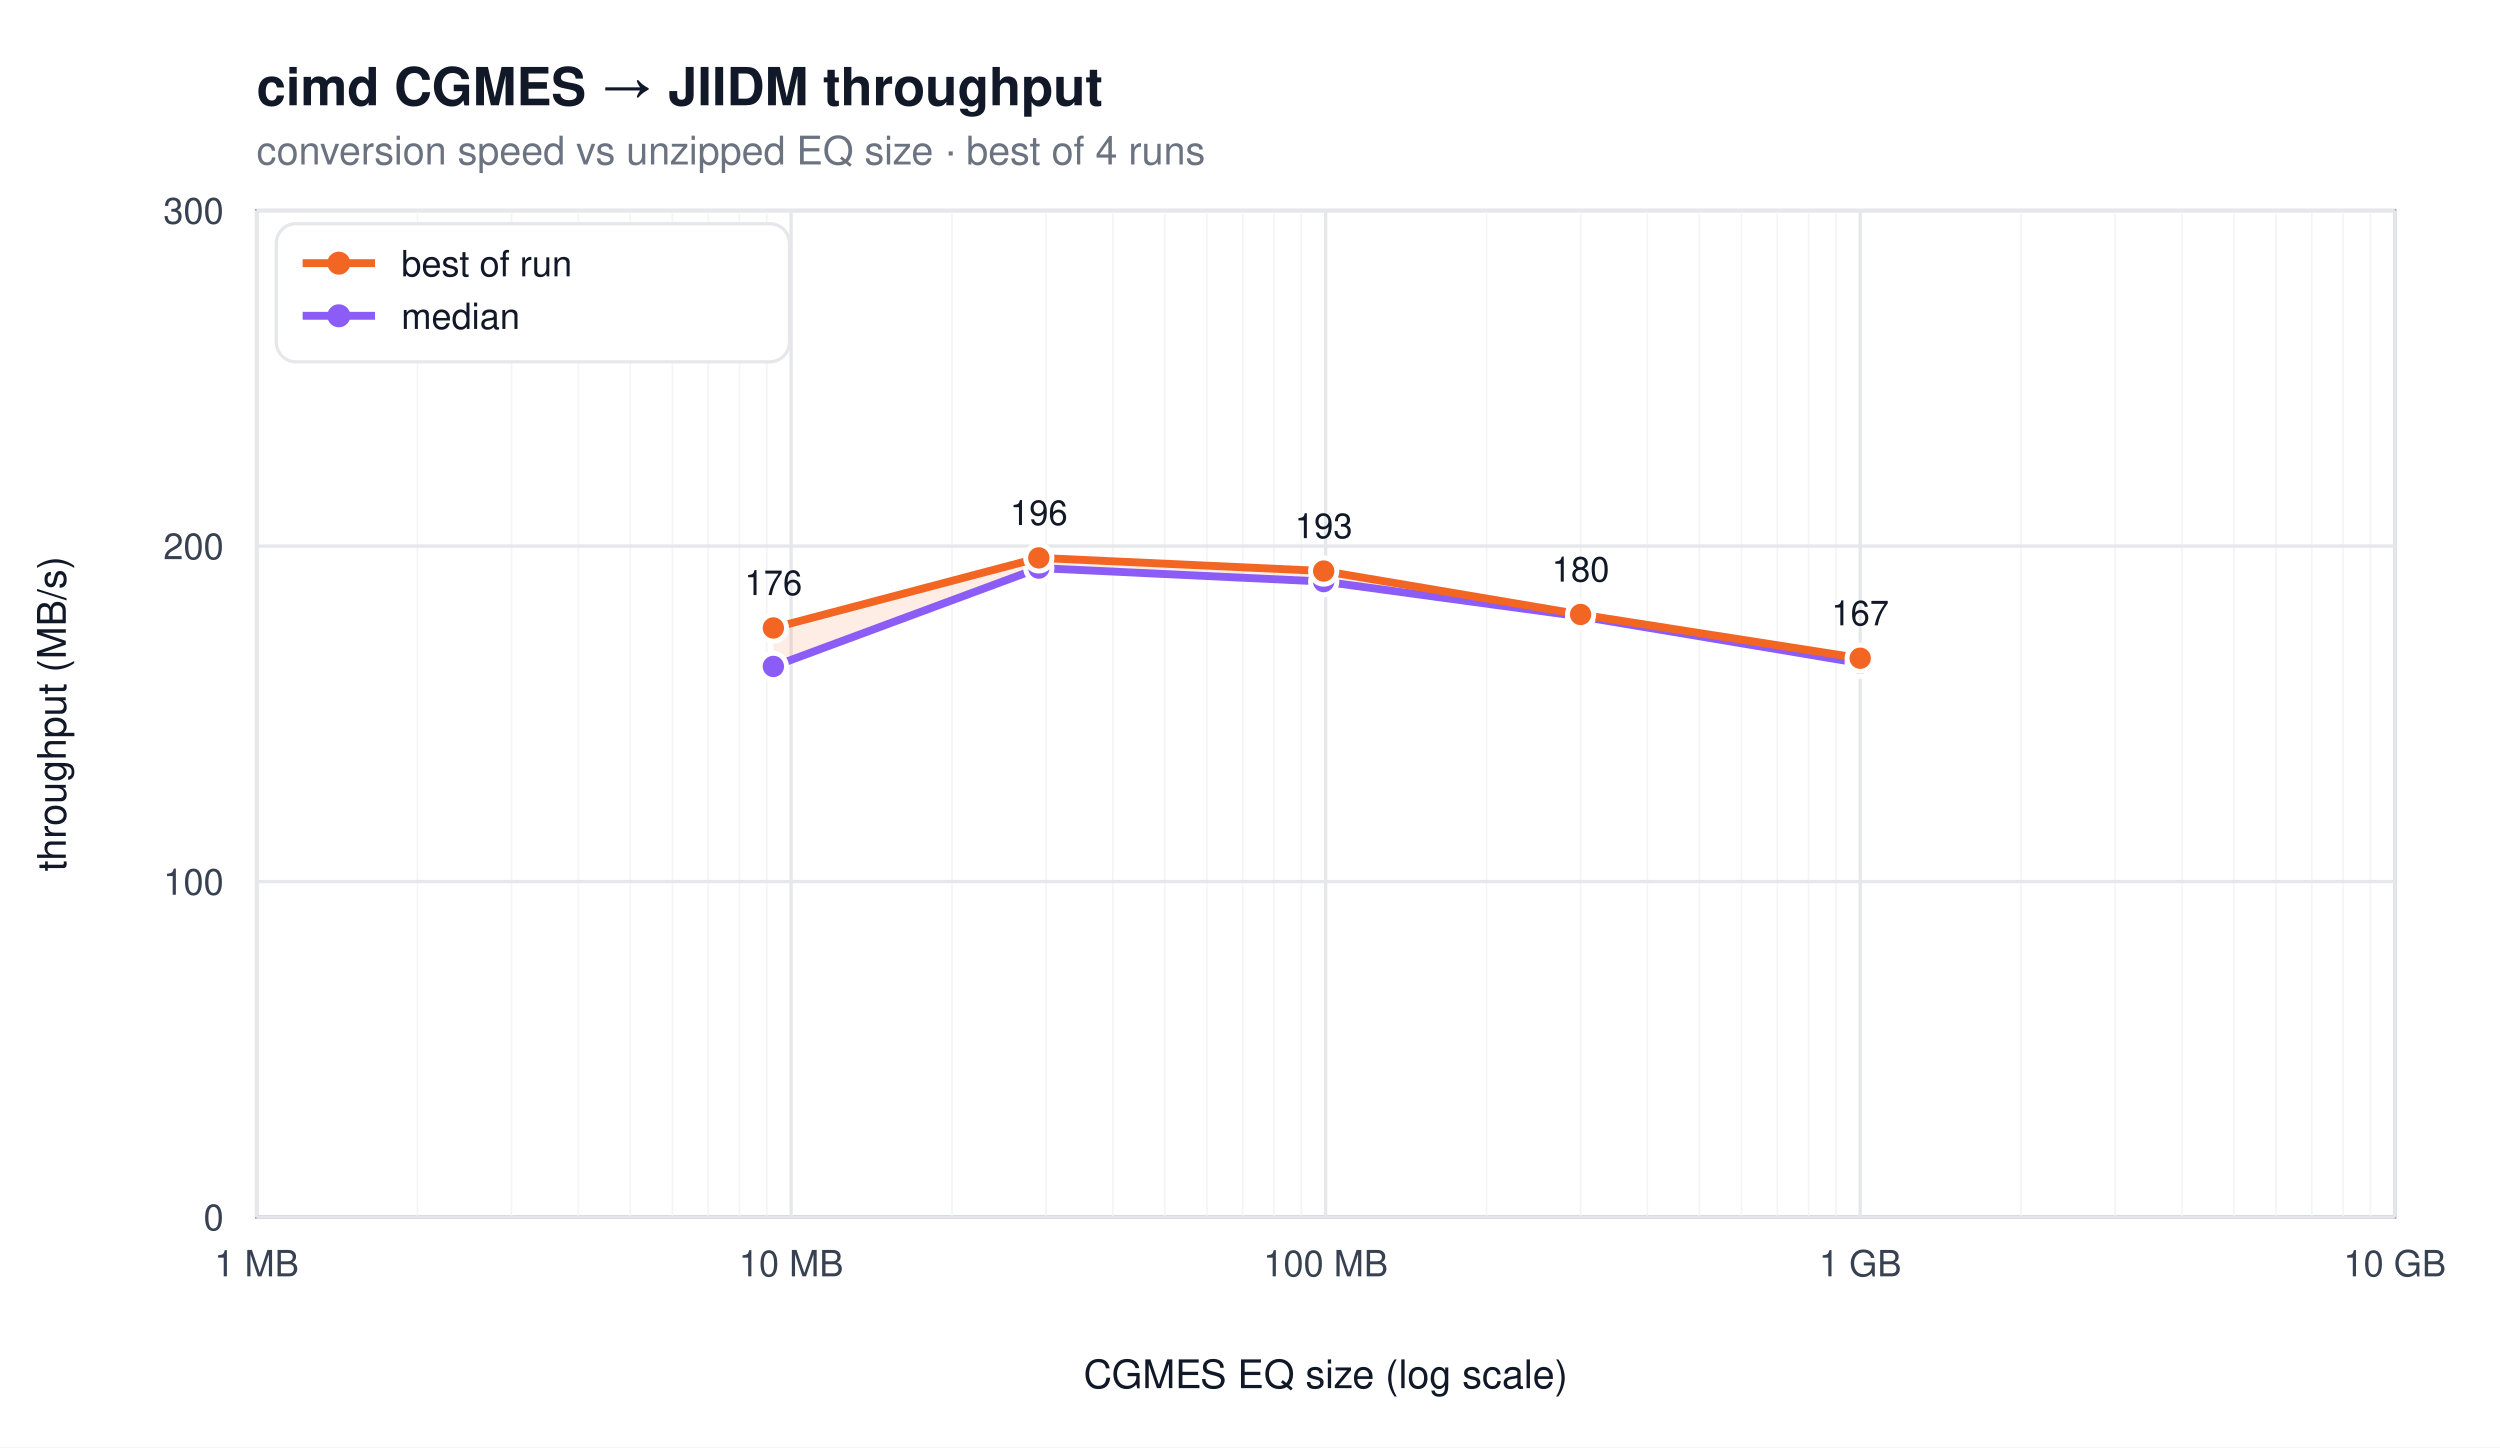
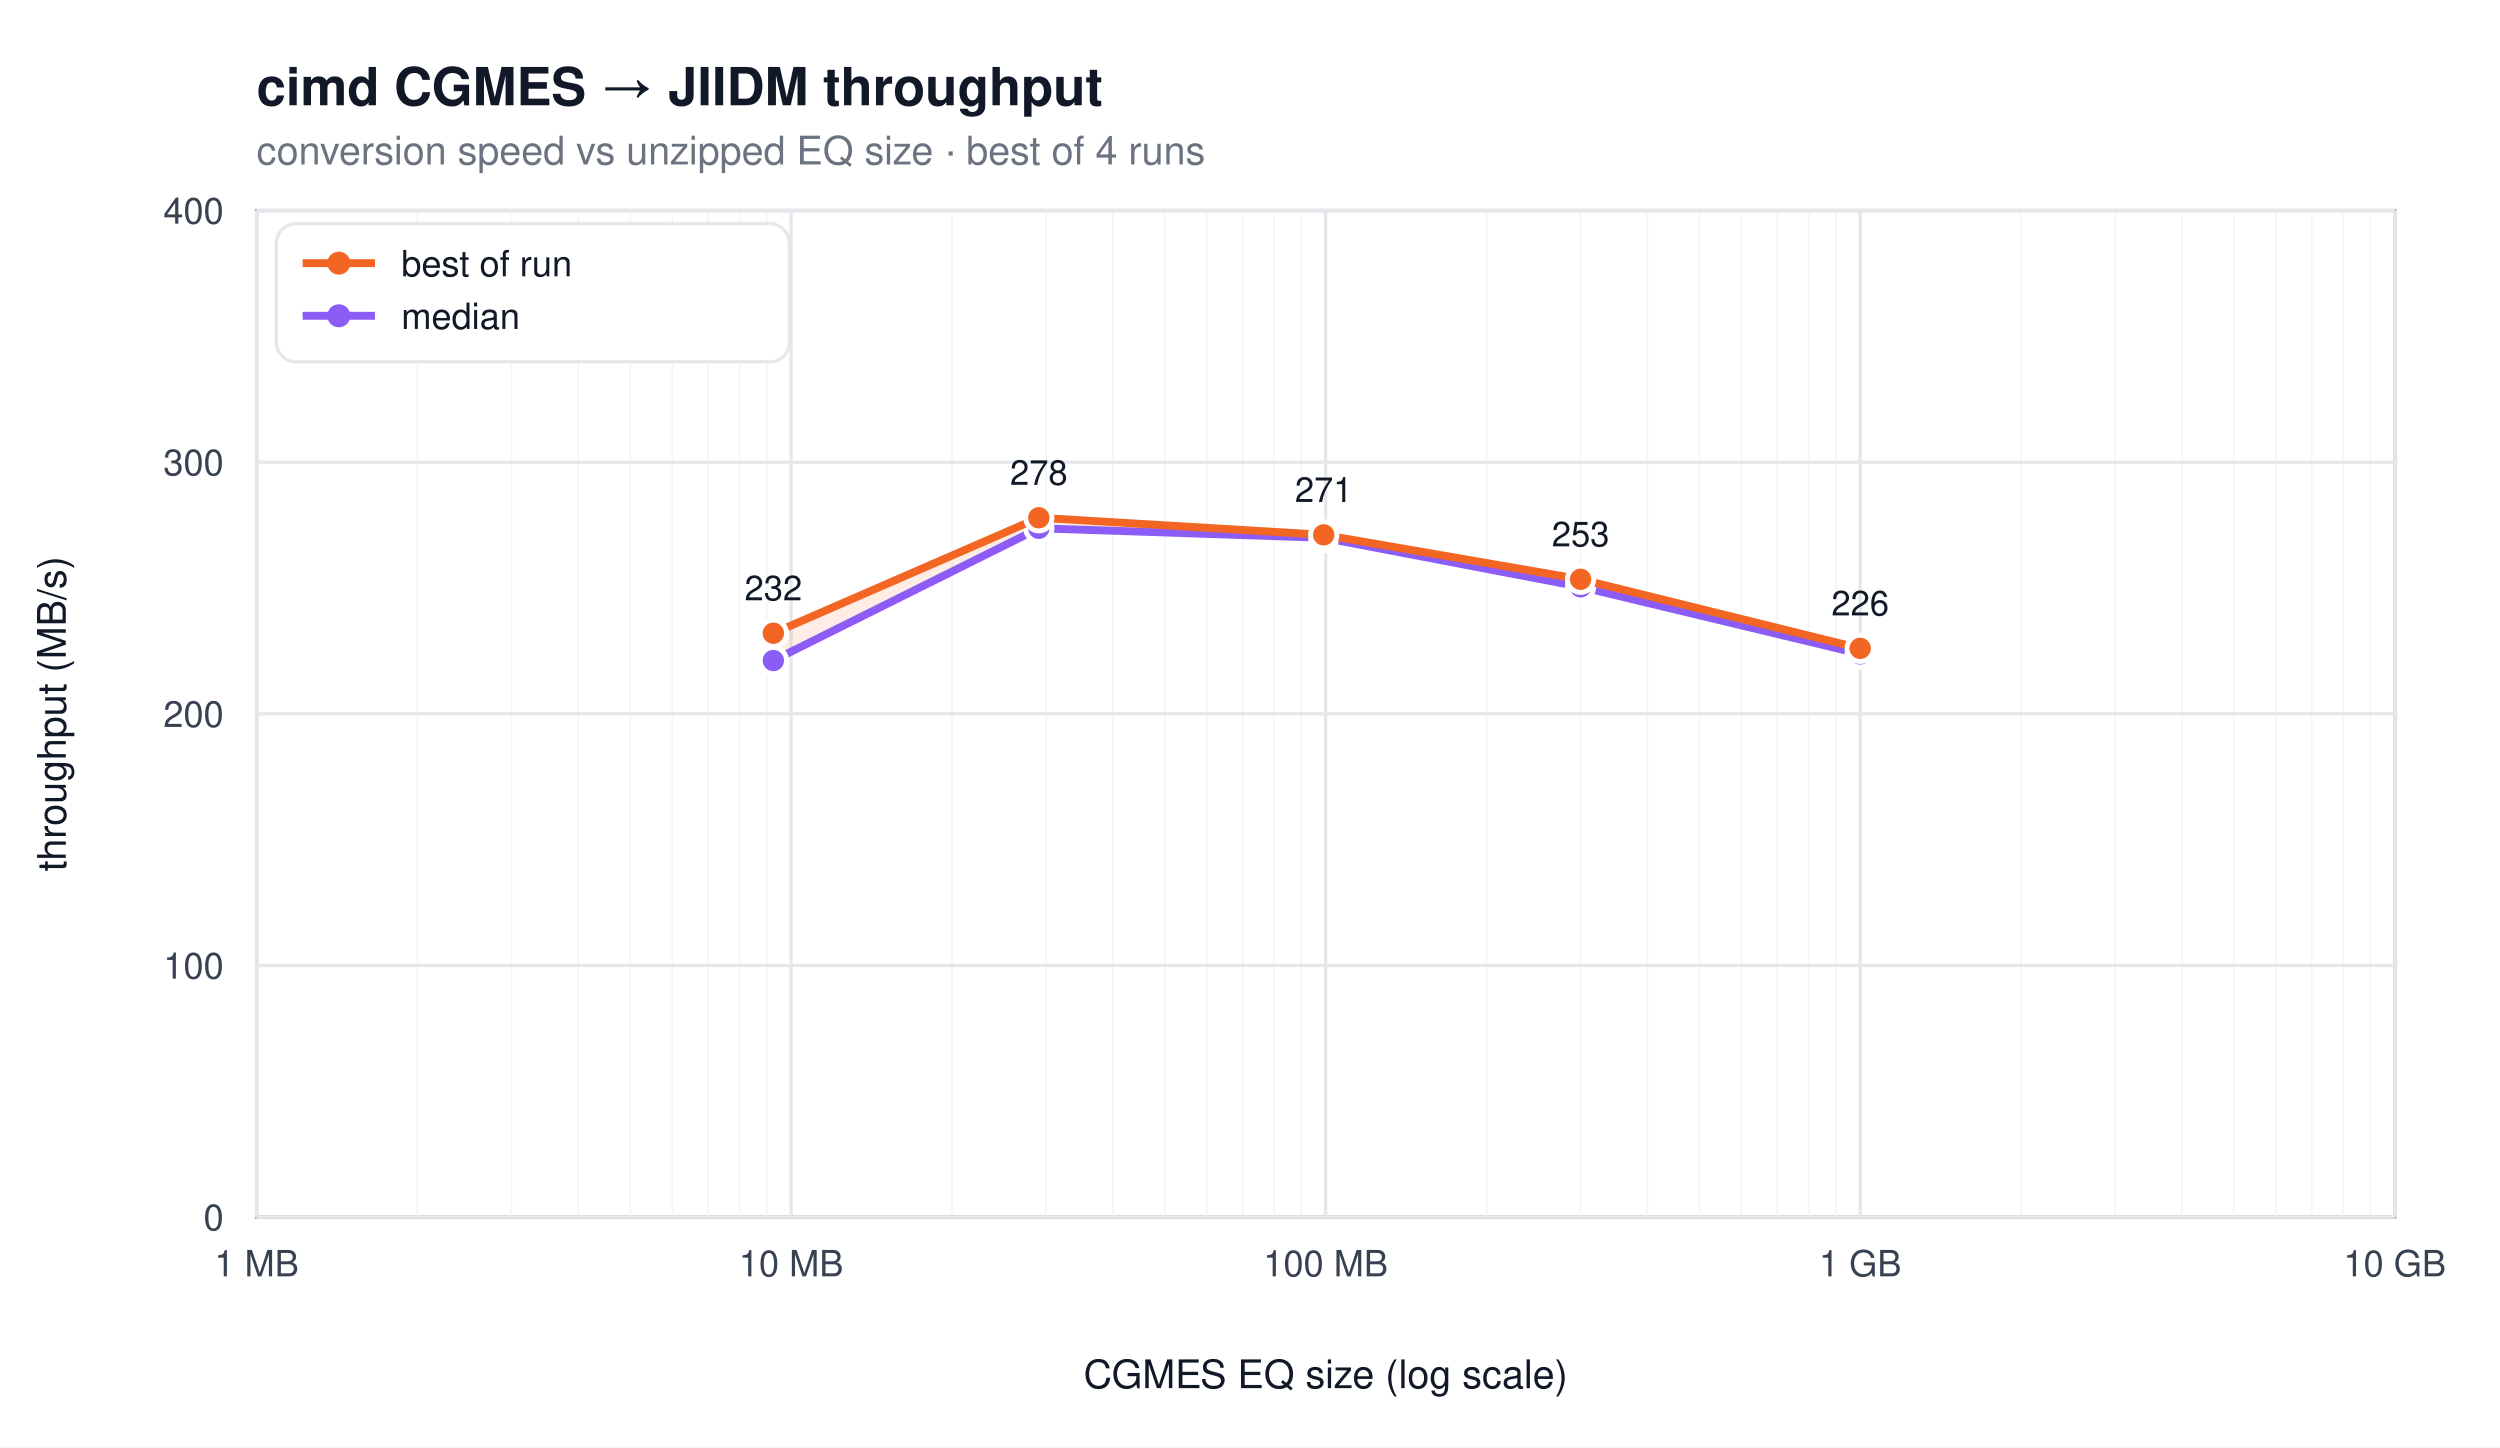
<svg xmlns="http://www.w3.org/2000/svg" viewBox="0 0 760 440" font-family="-apple-system, BlinkMacSystemFont, 'Segoe UI', Helvetica, Arial, sans-serif">
  <rect width="760" height="440" fill="#FFFFFF" />
  <text x="78" y="32" font-size="16" font-weight="600" fill="#111827">cimd CGMES → JIIDM throughput</text>
  <text x="78" y="50" font-size="12" fill="#6B7280">conversion speed vs unzipped EQ size · best of 4 runs</text>
  <rect x="78" y="64" width="650" height="306" fill="none" stroke="#9CA3AF" stroke-width="1" />
  <line x1="78.0" y1="64" x2="78.0" y2="370" stroke="#E5E7EB" stroke-width="1" />
  <text x="78.0" y="388" text-anchor="middle" font-size="11" fill="#374151">1 MB</text>
  <line x1="126.9" y1="64" x2="126.9" y2="370" stroke="#F3F4F6" stroke-width="0.5" />
  <line x1="155.5" y1="64" x2="155.5" y2="370" stroke="#F3F4F6" stroke-width="0.5" />
  <line x1="175.8" y1="64" x2="175.8" y2="370" stroke="#F3F4F6" stroke-width="0.5" />
  <line x1="191.6" y1="64" x2="191.6" y2="370" stroke="#F3F4F6" stroke-width="0.5" />
  <line x1="204.4" y1="64" x2="204.4" y2="370" stroke="#F3F4F6" stroke-width="0.5" />
  <line x1="215.3" y1="64" x2="215.3" y2="370" stroke="#F3F4F6" stroke-width="0.5" />
  <line x1="224.8" y1="64" x2="224.8" y2="370" stroke="#F3F4F6" stroke-width="0.5" />
  <line x1="233.1" y1="64" x2="233.1" y2="370" stroke="#F3F4F6" stroke-width="0.5" />
  <line x1="240.5" y1="64" x2="240.5" y2="370" stroke="#E5E7EB" stroke-width="1" />
  <text x="240.5" y="388" text-anchor="middle" font-size="11" fill="#374151">10 MB</text>
  <line x1="289.4" y1="64" x2="289.4" y2="370" stroke="#F3F4F6" stroke-width="0.5" />
  <line x1="318.0" y1="64" x2="318.0" y2="370" stroke="#F3F4F6" stroke-width="0.5" />
  <line x1="338.3" y1="64" x2="338.3" y2="370" stroke="#F3F4F6" stroke-width="0.5" />
  <line x1="354.1" y1="64" x2="354.1" y2="370" stroke="#F3F4F6" stroke-width="0.5" />
  <line x1="366.9" y1="64" x2="366.9" y2="370" stroke="#F3F4F6" stroke-width="0.5" />
  <line x1="377.8" y1="64" x2="377.8" y2="370" stroke="#F3F4F6" stroke-width="0.5" />
  <line x1="387.3" y1="64" x2="387.3" y2="370" stroke="#F3F4F6" stroke-width="0.5" />
  <line x1="395.6" y1="64" x2="395.6" y2="370" stroke="#F3F4F6" stroke-width="0.5" />
  <line x1="403.0" y1="64" x2="403.0" y2="370" stroke="#E5E7EB" stroke-width="1" />
  <text x="403.0" y="388" text-anchor="middle" font-size="11" fill="#374151">100 MB</text>
  <line x1="451.9" y1="64" x2="451.9" y2="370" stroke="#F3F4F6" stroke-width="0.5" />
  <line x1="480.5" y1="64" x2="480.5" y2="370" stroke="#F3F4F6" stroke-width="0.5" />
  <line x1="500.8" y1="64" x2="500.8" y2="370" stroke="#F3F4F6" stroke-width="0.5" />
  <line x1="516.6" y1="64" x2="516.6" y2="370" stroke="#F3F4F6" stroke-width="0.5" />
  <line x1="529.4" y1="64" x2="529.4" y2="370" stroke="#F3F4F6" stroke-width="0.5" />
  <line x1="540.3" y1="64" x2="540.3" y2="370" stroke="#F3F4F6" stroke-width="0.5" />
  <line x1="549.8" y1="64" x2="549.8" y2="370" stroke="#F3F4F6" stroke-width="0.5" />
  <line x1="558.1" y1="64" x2="558.1" y2="370" stroke="#F3F4F6" stroke-width="0.5" />
  <line x1="565.5" y1="64" x2="565.5" y2="370" stroke="#E5E7EB" stroke-width="1" />
  <text x="565.5" y="388" text-anchor="middle" font-size="11" fill="#374151">1 GB</text>
  <line x1="614.4" y1="64" x2="614.4" y2="370" stroke="#F3F4F6" stroke-width="0.5" />
  <line x1="643.0" y1="64" x2="643.0" y2="370" stroke="#F3F4F6" stroke-width="0.5" />
  <line x1="663.3" y1="64" x2="663.3" y2="370" stroke="#F3F4F6" stroke-width="0.5" />
  <line x1="679.1" y1="64" x2="679.1" y2="370" stroke="#F3F4F6" stroke-width="0.5" />
  <line x1="691.9" y1="64" x2="691.9" y2="370" stroke="#F3F4F6" stroke-width="0.5" />
  <line x1="702.8" y1="64" x2="702.8" y2="370" stroke="#F3F4F6" stroke-width="0.5" />
  <line x1="712.3" y1="64" x2="712.3" y2="370" stroke="#F3F4F6" stroke-width="0.5" />
  <line x1="720.6" y1="64" x2="720.6" y2="370" stroke="#F3F4F6" stroke-width="0.5" />
  <line x1="728.0" y1="64" x2="728.0" y2="370" stroke="#E5E7EB" stroke-width="1" />
  <text x="728.0" y="388" text-anchor="middle" font-size="11" fill="#374151">10 GB</text>
  <line x1="78" y1="370.0" x2="728" y2="370.0" stroke="#E5E7EB" stroke-width="1" />
  <text x="68" y="374.0" text-anchor="end" font-size="11" fill="#374151">0</text>
-   <line x1="78" y1="268.0" x2="728" y2="268.0" stroke="#E5E7EB" stroke-width="1" />
-   <text x="68" y="272.0" text-anchor="end" font-size="11" fill="#374151">100</text>
-   <line x1="78" y1="166.0" x2="728" y2="166.0" stroke="#E5E7EB" stroke-width="1" />
-   <text x="68" y="170.0" text-anchor="end" font-size="11" fill="#374151">200</text>
+   <line x1="78" y1="293.5" x2="728" y2="293.5" stroke="#E5E7EB" stroke-width="1" />
+   <text x="68" y="297.5" text-anchor="end" font-size="11" fill="#374151">100</text>
+   <line x1="78" y1="217.0" x2="728" y2="217.0" stroke="#E5E7EB" stroke-width="1" />
+   <text x="68" y="221.0" text-anchor="end" font-size="11" fill="#374151">200</text>
+   <line x1="78" y1="140.5" x2="728" y2="140.5" stroke="#E5E7EB" stroke-width="1" />
+   <text x="68" y="144.5" text-anchor="end" font-size="11" fill="#374151">300</text>
  <line x1="78" y1="64.0" x2="728" y2="64.0" stroke="#E5E7EB" stroke-width="1" />
-   <text x="68" y="68.0" text-anchor="end" font-size="11" fill="#374151">300</text>
+   <text x="68" y="68.0" text-anchor="end" font-size="11" fill="#374151">400</text>
  <text x="403" y="422" text-anchor="middle" font-size="12" fill="#111827">CGMES EQ size (log scale)</text>
  <text x="20" y="217" text-anchor="middle" font-size="12" fill="#111827" transform="rotate(-90 20 217)">throughput (MB/s)</text>
-   <polygon points="235.1,190.9 315.8,169.6 402.4,173.6 480.5,186.8 565.5,200.1 565.5,201.6 480.5,187.4 402.4,176.8 315.8,172.7 235.1,202.6" fill="#F26522" fill-opacity="0.12" stroke="none" />
-   <polyline points="235.1,202.6 315.8,172.7 402.4,176.8 480.5,187.4 565.5,201.6" fill="none" stroke="#8B5CF6" stroke-width="2.4" stroke-linejoin="round" stroke-linecap="round" />
-   <circle cx="235.1" cy="202.6" r="4" fill="#8B5CF6" stroke="#FFFFFF" stroke-width="1.5" />
-   <circle cx="315.8" cy="172.7" r="4" fill="#8B5CF6" stroke="#FFFFFF" stroke-width="1.5" />
-   <circle cx="402.4" cy="176.8" r="4" fill="#8B5CF6" stroke="#FFFFFF" stroke-width="1.5" />
-   <circle cx="480.5" cy="187.4" r="4" fill="#8B5CF6" stroke="#FFFFFF" stroke-width="1.5" />
-   <circle cx="565.5" cy="201.6" r="4" fill="#8B5CF6" stroke="#FFFFFF" stroke-width="1.5" />
-   <polyline points="235.1,190.9 315.8,169.6 402.4,173.6 480.5,186.8 565.5,200.1" fill="none" stroke="#F26522" stroke-width="2.4" stroke-linejoin="round" stroke-linecap="round" />
-   <circle cx="235.1" cy="190.9" r="4" fill="#F26522" stroke="#FFFFFF" stroke-width="1.5" />
-   <circle cx="315.8" cy="169.6" r="4" fill="#F26522" stroke="#FFFFFF" stroke-width="1.5" />
-   <circle cx="402.4" cy="173.6" r="4" fill="#F26522" stroke="#FFFFFF" stroke-width="1.5" />
-   <circle cx="480.5" cy="186.8" r="4" fill="#F26522" stroke="#FFFFFF" stroke-width="1.5" />
-   <circle cx="565.5" cy="200.1" r="4" fill="#F26522" stroke="#FFFFFF" stroke-width="1.5" />
-   <text x="235.1" y="180.9" text-anchor="middle" font-size="10.5" fill="#111827" font-weight="500">176</text>
-   <text x="315.8" y="159.6" text-anchor="middle" font-size="10.5" fill="#111827" font-weight="500">196</text>
-   <text x="402.4" y="163.6" text-anchor="middle" font-size="10.5" fill="#111827" font-weight="500">193</text>
-   <text x="480.5" y="176.8" text-anchor="middle" font-size="10.5" fill="#111827" font-weight="500">180</text>
-   <text x="565.5" y="190.1" text-anchor="middle" font-size="10.5" fill="#111827" font-weight="500">167</text>
+   <polygon points="235.1,192.5 315.8,157.4 402.4,162.6 480.5,176.1 565.5,197.1 565.5,198.8 480.5,178.4 402.4,163.5 315.8,160.6 235.1,200.8" fill="#F26522" fill-opacity="0.12" stroke="none" />
+   <polyline points="235.1,200.8 315.8,160.6 402.4,163.5 480.5,178.4 565.5,198.8" fill="none" stroke="#8B5CF6" stroke-width="2.4" stroke-linejoin="round" stroke-linecap="round" />
+   <circle cx="235.1" cy="200.8" r="4" fill="#8B5CF6" stroke="#FFFFFF" stroke-width="1.5" />
+   <circle cx="315.8" cy="160.6" r="4" fill="#8B5CF6" stroke="#FFFFFF" stroke-width="1.5" />
+   <circle cx="402.4" cy="163.5" r="4" fill="#8B5CF6" stroke="#FFFFFF" stroke-width="1.5" />
+   <circle cx="480.5" cy="178.4" r="4" fill="#8B5CF6" stroke="#FFFFFF" stroke-width="1.5" />
+   <circle cx="565.5" cy="198.8" r="4" fill="#8B5CF6" stroke="#FFFFFF" stroke-width="1.5" />
+   <polyline points="235.1,192.5 315.8,157.4 402.4,162.6 480.5,176.1 565.5,197.1" fill="none" stroke="#F26522" stroke-width="2.4" stroke-linejoin="round" stroke-linecap="round" />
+   <circle cx="235.1" cy="192.5" r="4" fill="#F26522" stroke="#FFFFFF" stroke-width="1.5" />
+   <circle cx="315.8" cy="157.4" r="4" fill="#F26522" stroke="#FFFFFF" stroke-width="1.5" />
+   <circle cx="402.4" cy="162.6" r="4" fill="#F26522" stroke="#FFFFFF" stroke-width="1.5" />
+   <circle cx="480.5" cy="176.1" r="4" fill="#F26522" stroke="#FFFFFF" stroke-width="1.5" />
+   <circle cx="565.5" cy="197.1" r="4" fill="#F26522" stroke="#FFFFFF" stroke-width="1.5" />
+   <text x="235.1" y="182.5" text-anchor="middle" font-size="10.5" fill="#111827" font-weight="500">232</text>
+   <text x="315.8" y="147.4" text-anchor="middle" font-size="10.5" fill="#111827" font-weight="500">278</text>
+   <text x="402.4" y="152.6" text-anchor="middle" font-size="10.5" fill="#111827" font-weight="500">271</text>
+   <text x="480.5" y="166.1" text-anchor="middle" font-size="10.5" fill="#111827" font-weight="500">253</text>
+   <text x="565.5" y="187.1" text-anchor="middle" font-size="10.5" fill="#111827" font-weight="500">226</text>
  <rect x="84" y="68" width="156" height="42" rx="6" fill="#FFFFFF" stroke="#E5E7EB" stroke-width="1" />
  <line x1="92" y1="80" x2="114" y2="80" stroke="#F26522" stroke-width="2.4" />
  <circle cx="103" cy="80" r="3.5" fill="#F26522" />
  <text x="122" y="84" font-size="11" fill="#111827">best of run</text>
  <line x1="92" y1="96" x2="114" y2="96" stroke="#8B5CF6" stroke-width="2.4" />
  <circle cx="103" cy="96" r="3.5" fill="#8B5CF6" />
  <text x="122" y="100" font-size="11" fill="#111827">median</text>
</svg>
